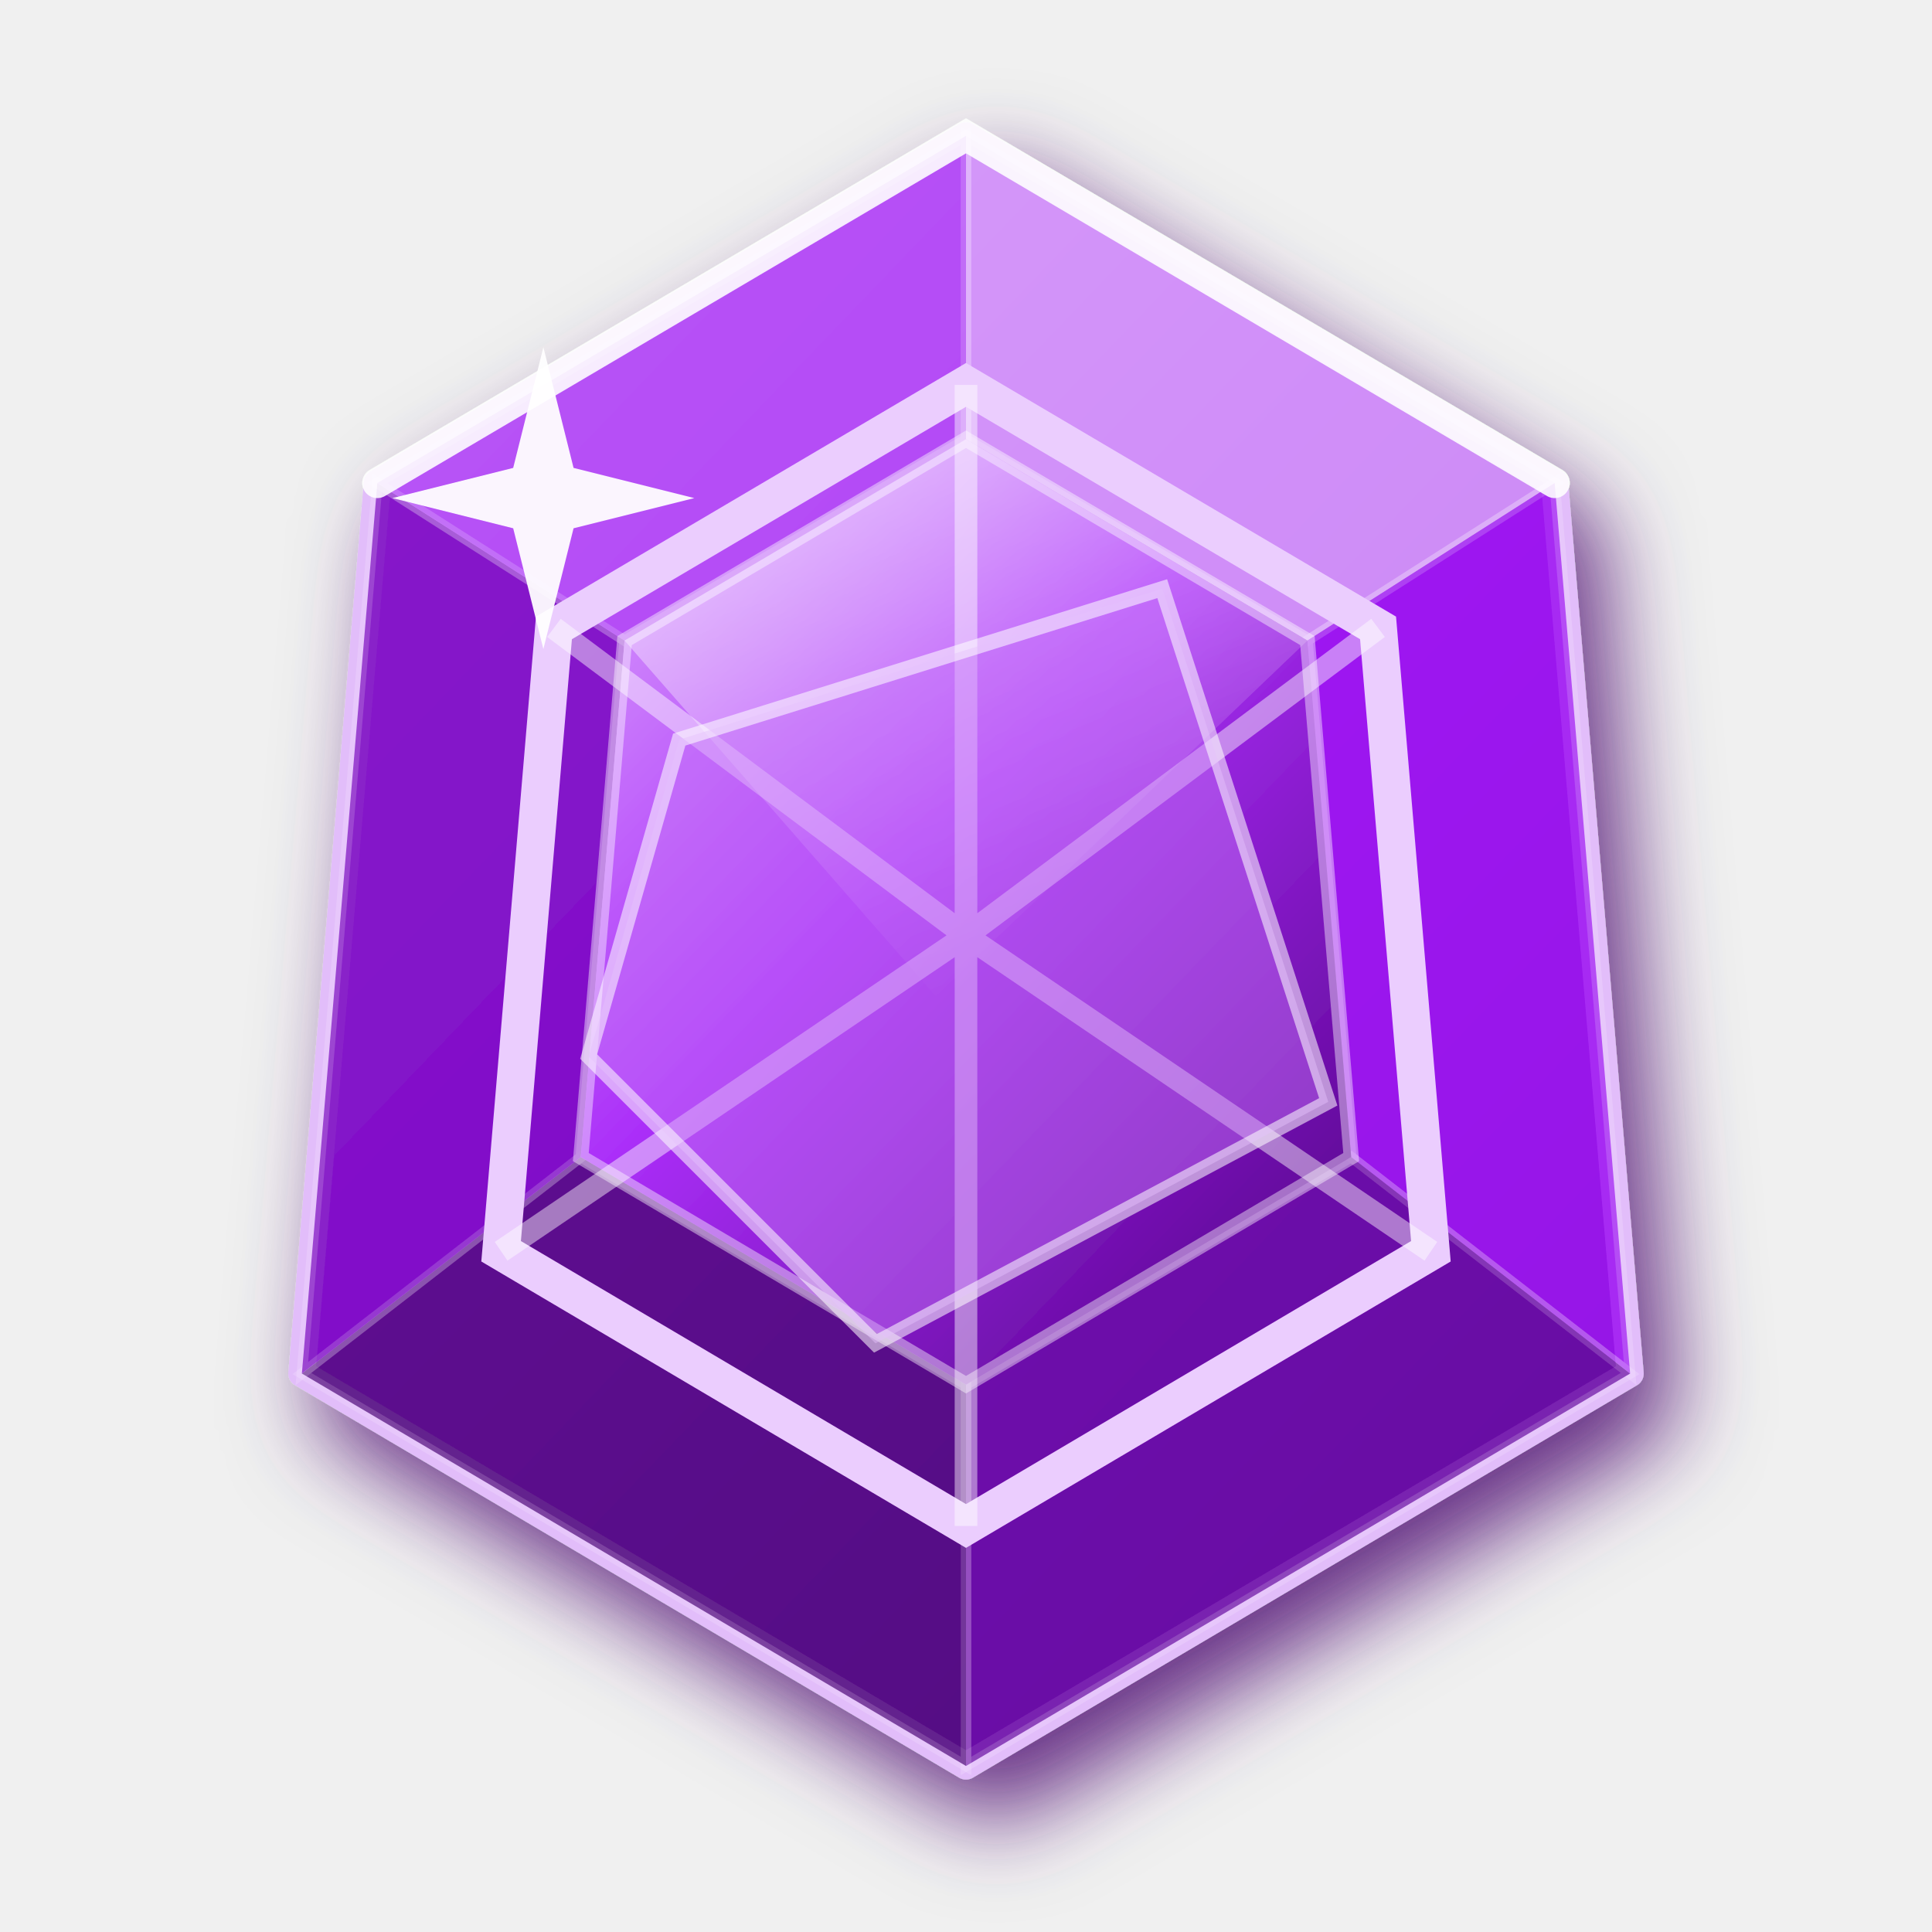
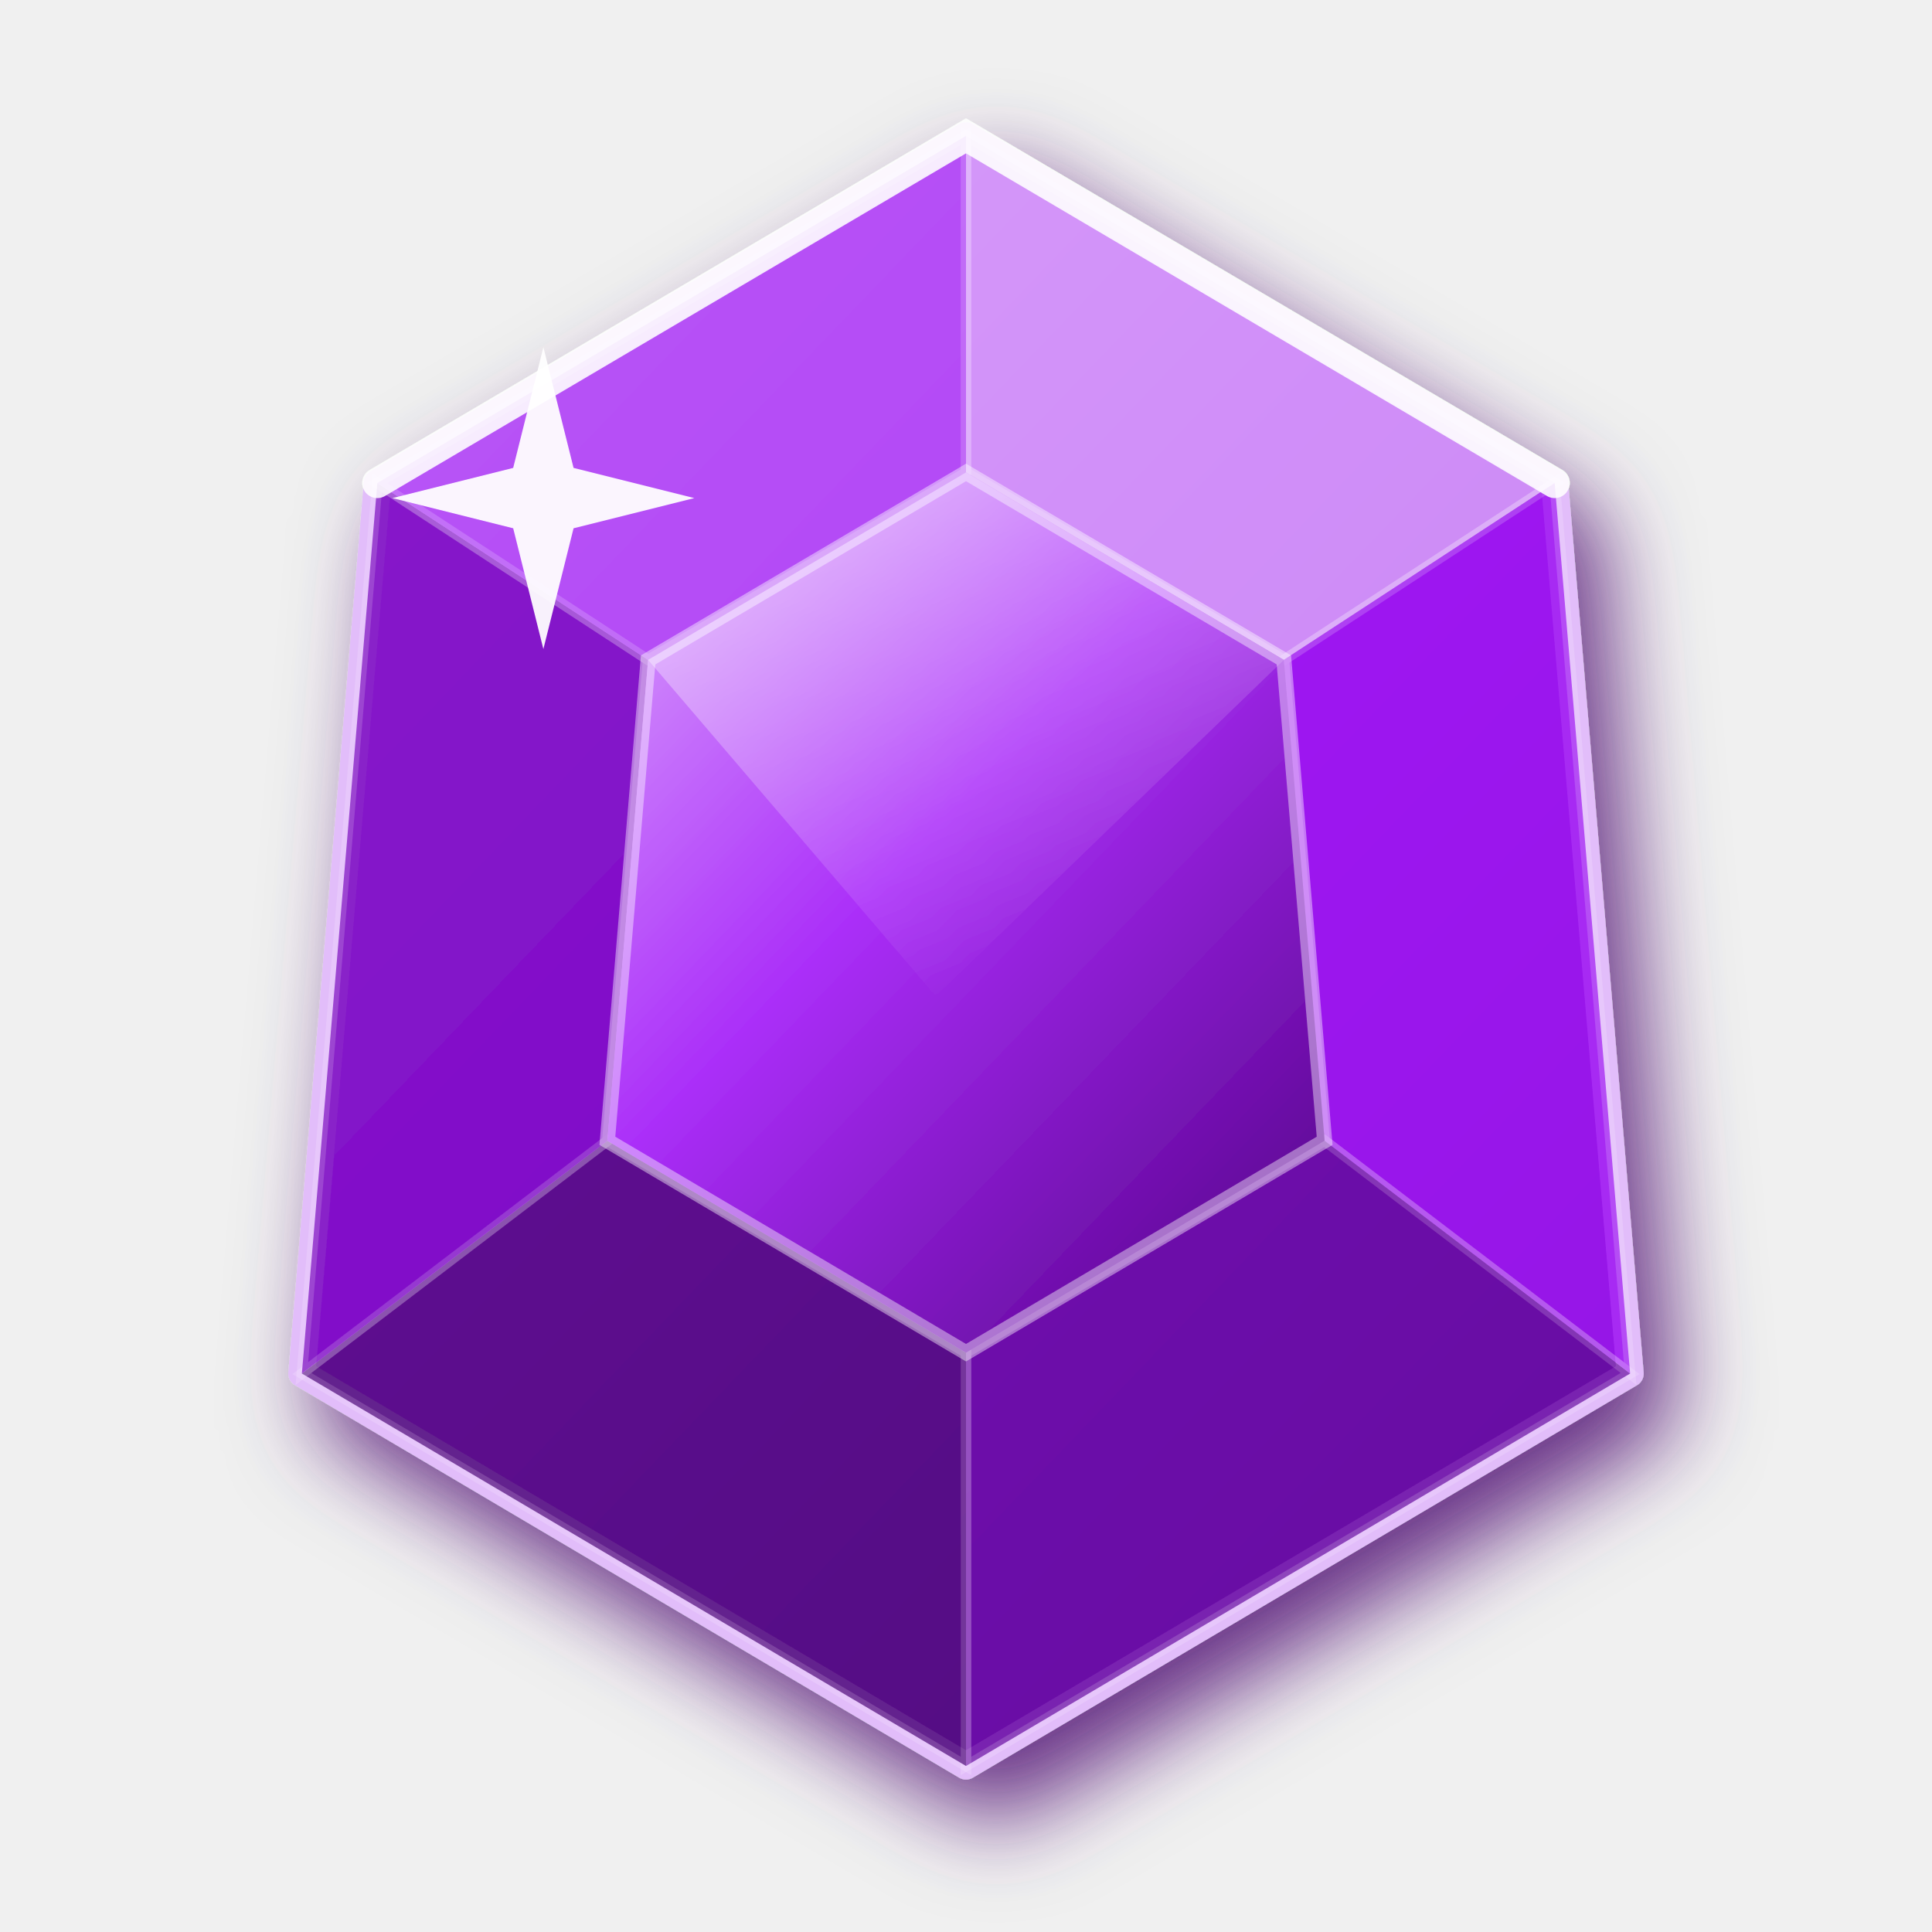
<svg xmlns="http://www.w3.org/2000/svg" viewBox="0 0 128 128">
  <defs>
    <linearGradient id="g" x2=".85" y2="1">
      <stop stop-color="hsl(277,95%,83%)" />
      <stop offset=".46" stop-color="hsl(277,94%,58%)" />
      <stop offset="1" stop-color="hsl(277,95%,29%)" />
    </linearGradient>
    <linearGradient id="shine" x2=".5" y2="1">
      <stop stop-color="white" stop-opacity=".85" />
      <stop offset="1" stop-color="white" stop-opacity="0" />
    </linearGradient>
    <filter id="shadow" x="-30%" y="-30%" width="160%" height="160%">
      <feDropShadow dy="3" stdDeviation="3" flood-color="hsl(277,90%,22%)" flood-opacity=".8" />
    </filter>
  </defs>
  <g filter="url(#shadow)">
    <polygon points="64,9 103,32 108,91 64,117 20,91 25,32" fill="url(#g)" stroke="hsl(277,85%,86%)" stroke-width="1.8" stroke-linejoin="round" />
-     <polygon points="64,9 103,32 86.62,42.44 64,29.1" fill="hsl(277,90%,80%)" fill-opacity=".86" stroke="white" stroke-opacity=".16" stroke-width=".7" />
-     <polygon points="103,32 108,91 89.52,76.66 86.62,42.44" fill="hsl(277,90%,52%)" fill-opacity=".86" stroke="white" stroke-opacity=".16" stroke-width=".7" />
-     <polygon points="108,91 64,117 64,91.74 89.52,76.66" fill="hsl(277,90%,34%)" fill-opacity=".86" stroke="white" stroke-opacity=".16" stroke-width=".7" />
-     <polygon points="64,117 20,91 38.48,76.66 64,91.74" fill="hsl(277,90%,26%)" fill-opacity=".86" stroke="white" stroke-opacity=".16" stroke-width=".7" />
-     <polygon points="20,91 25,32 41.38,42.44 38.48,76.66" fill="hsl(277,90%,40%)" fill-opacity=".86" stroke="white" stroke-opacity=".16" stroke-width=".7" />
-     <polygon points="25,32 64,9 64,29.1 41.38,42.44" fill="hsl(277,90%,63%)" fill-opacity=".86" stroke="white" stroke-opacity=".16" stroke-width=".7" />
-     <polygon points="64,29.1 86.62,42.44 89.52,76.66 64,91.74 38.48,76.66 41.38,42.44" fill="url(#g)" stroke="white" stroke-opacity=".42" stroke-width="1" />
-     <path d="M 64 29.1 L 86.62 42.44 L 62 66 L 41.38 42.44 Z" fill="url(#shine)" opacity=".65" />
+     <polygon points="64,9 103,32 85.06,43.72 64,31.3" fill="hsl(277,90%,80%)" fill-opacity=".86" stroke="white" stroke-opacity=".16" stroke-width=".7" />
+     <polygon points="103,32 108,91 87.76,75.58 85.06,43.72" fill="hsl(277,90%,52%)" fill-opacity=".86" stroke="white" stroke-opacity=".16" stroke-width=".7" />
+     <polygon points="108,91 64,117 64,89.62 87.76,75.58" fill="hsl(277,90%,34%)" fill-opacity=".86" stroke="white" stroke-opacity=".16" stroke-width=".7" />
+     <polygon points="64,117 20,91 40.24,75.58 64,89.62" fill="hsl(277,90%,26%)" fill-opacity=".86" stroke="white" stroke-opacity=".16" stroke-width=".7" />
+     <polygon points="20,91 25,32 42.94,43.72 40.24,75.58" fill="hsl(277,90%,40%)" fill-opacity=".86" stroke="white" stroke-opacity=".16" stroke-width=".7" />
+     <polygon points="25,32 64,9 64,31.3 42.94,43.72" fill="hsl(277,90%,63%)" fill-opacity=".86" stroke="white" stroke-opacity=".16" stroke-width=".7" />
+     <polygon points="64,31.3 85.06,43.72 87.76,75.58 64,89.62 40.24,75.58 42.94,43.72" fill="url(#g)" stroke="white" stroke-opacity=".42" stroke-width="1" />
+     <path d="M 64 31.3 L 85.06 43.72 L 62 66 L 42.94 43.72 Z" fill="url(#shine)" opacity=".57" />
    <path d="M 25 32 L 64 9 L 103 32" fill="none" stroke="white" stroke-opacity=".88" stroke-width="2" stroke-linecap="round" />
-     <polygon points="64,25.5 91.3,41.6 94.8,82.9 64,101.1 33.2,82.9 36.7,41.6" fill="none" stroke="hsl(277,95%,90%)" stroke-width="2.5" />
-     <path d="M64 25.5L64 62M91.3 41.6L64 62M94.8 82.9L64 62M64 101.1L64 62M33.2 82.9L64 62M36.7 41.6L64 62" stroke="white" stroke-opacity=".45" stroke-width="1.5" />
-     <polygon points="45,49 77,39 88,73 58,89 39,70" fill="hsl(277,90%,72%)" fill-opacity=".45" stroke="white" stroke-opacity=".55" />
  </g>
  <path d="M 36 23 L 38 31 L 46 33 L 38 35 L 36 43 L 34 35 L 26 33 L 34 31 Z" fill="white" opacity=".94" />
</svg>
